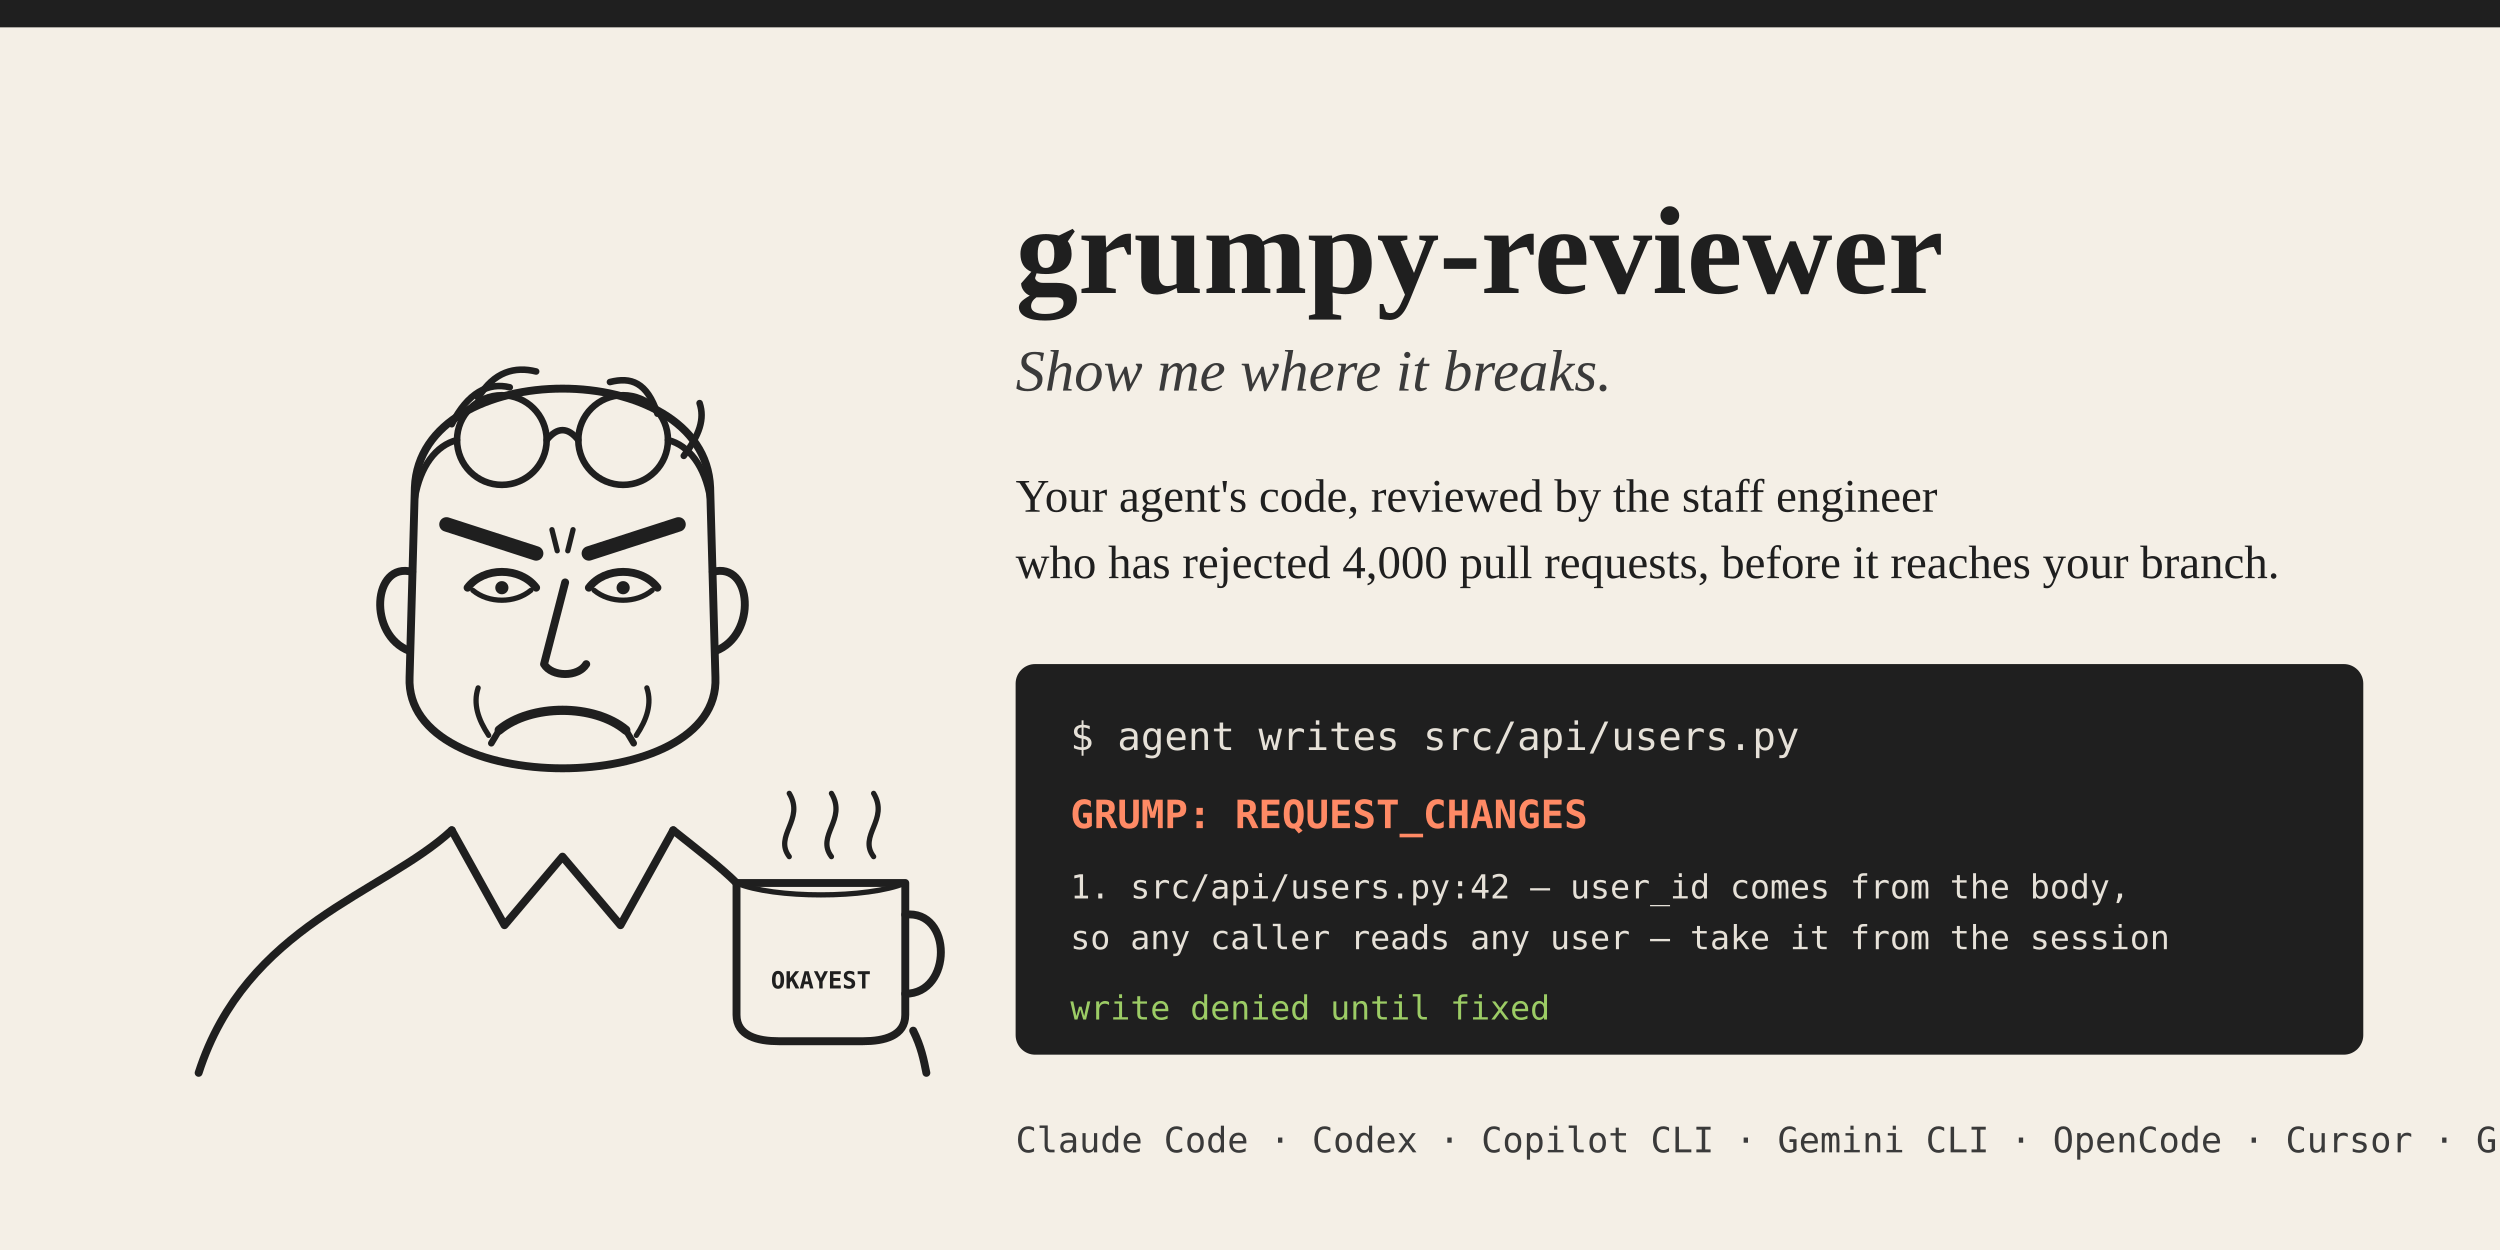
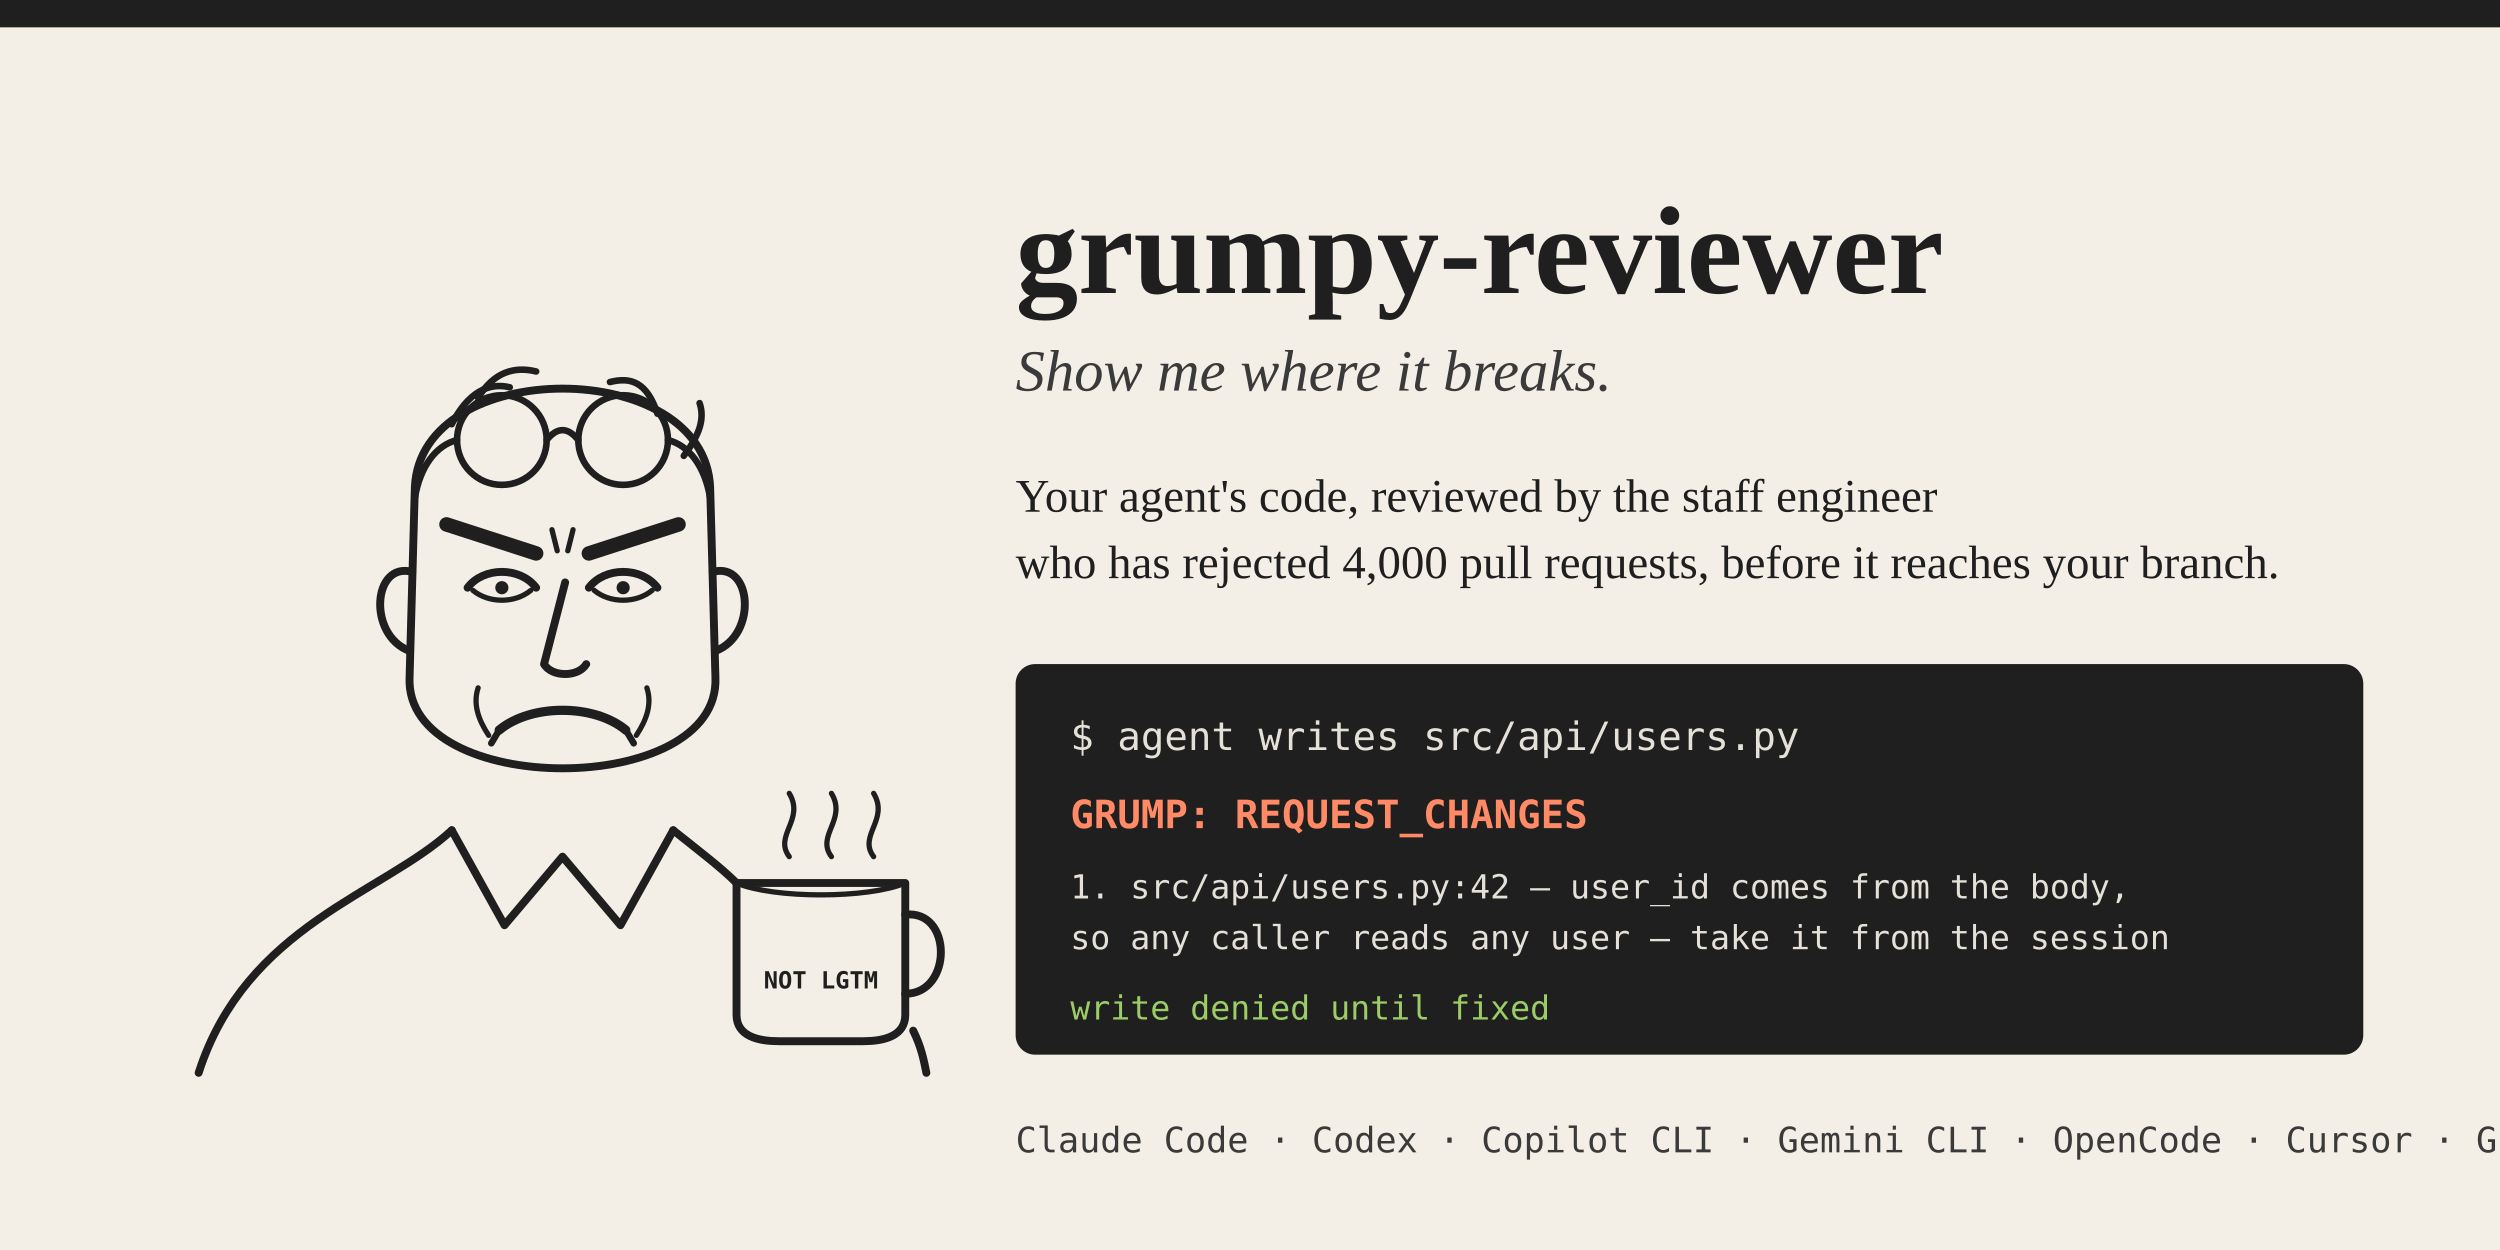
<svg xmlns="http://www.w3.org/2000/svg" viewBox="0 0 1280 640" width="1280" height="640" role="img" aria-labelledby="t">
  <defs>
    <style>
      .serif { font-family: Georgia, "Iowan Old Style", "Times New Roman", serif; }
      .mono { font-family: Menlo, Consolas, "DejaVu Sans Mono", monospace; }
    </style>
  </defs>
  <rect width="1280" height="640" fill="#f4efe6" />
  <rect x="0" y="0" width="1280" height="14" fill="#1f1f1f" />
  <g transform="translate(72,120) scale(1.35)">
    <g fill="none" stroke="#1f1f1f" stroke-width="3" stroke-linecap="round" stroke-linejoin="round">
      <path d="M 22 318 C 40 262, 92 250, 118 226" />
      <path d="M 202 226 C 212 234, 220 240, 226 246" />
      <path d="M 293 302 C 296 308, 297 313, 298 318" />
      <path d="M 118 226 L 138 262 L 160 236 L 182 262 L 202 226" />
      <path d="M 104 96 C 106 46, 214 46, 216 96 L 218 168 C 220 214, 100 214, 102 168 Z" />
      <path d="M 103 128 C 88 124, 86 152, 102 158" />
      <path d="M 217 128 C 232 124, 234 152, 218 158" />
      <path d="M 118 72 C 124 60, 132 56, 140 58" stroke-width="2.5" />
      <path d="M 128 62 C 134 52, 142 50, 150 52" stroke-width="2.5" />
      <path d="M 196 68 C 192 56, 186 54, 178 56" stroke-width="2.5" />
      <path d="M 206 84 C 212 76, 214 70, 212 64" stroke-width="2.5" />
      <circle cx="137" cy="78" r="17" stroke-width="2.5" />
      <circle cx="183" cy="78" r="17" stroke-width="2.5" />
      <path d="M 154 78 C 158 73, 162 73, 166 78" stroke-width="2.5" />
      <path d="M 120 78 C 112 80, 106 88, 104 100" stroke-width="2.5" />
      <path d="M 200 78 C 208 80, 214 88, 216 100" stroke-width="2.5" />
      <path d="M 116 110 L 150 121" stroke-width="5.5" />
      <path d="M 204 110 L 170 121" stroke-width="5.5" />
      <path d="M 156 112 L 158 120 M 164 112 L 162 120" stroke-width="2" />
      <path d="M 124 134 C 130 126, 144 126, 150 134" />
      <path d="M 126 135 C 132 140, 142 140, 148 135" stroke-width="2" />
      <circle cx="137" cy="134" r="2.5" fill="#1f1f1f" stroke="none" />
      <path d="M 170 134 C 176 126, 190 126, 196 134" />
      <path d="M 172 135 C 178 140, 188 140, 194 135" stroke-width="2" />
      <circle cx="183" cy="134" r="2.5" fill="#1f1f1f" stroke="none" />
      <path d="M 161 132 L 153 163 C 156 168, 166 168, 169 163" />
      <path d="M 136 188 C 148 178, 172 178, 184 188" stroke-width="3.5" />
      <path d="M 136 188 L 133 193 M 184 188 L 187 193" stroke-width="2.5" />
      <path d="M 128 172 C 126 178, 128 184, 132 190" stroke-width="2" />
      <path d="M 192 172 C 194 178, 192 184, 188 190" stroke-width="2" />
      <path d="M 226 246 L 226 296 C 226 304, 234 306, 242 306 L 274 306 C 282 306, 290 304, 290 296 L 290 246 Z" />
      <path d="M 290 258 C 308 256, 308 288, 290 288" />
      <path d="M 226 246 C 240 252, 276 252, 290 246" stroke-width="2" />
      <path d="M 246 236 C 240 228, 252 222, 246 212" stroke-width="2" />
      <path d="M 262 236 C 256 228, 268 222, 262 212" stroke-width="2" />
      <path d="M 278 236 C 272 228, 284 222, 278 212" stroke-width="2" />
    </g>
-     <text x="258" y="286" class="mono" font-size="9" font-weight="700" text-anchor="middle" fill="#1f1f1f">OKAYEST</text>
+     <text x="258" y="286" class="mono" font-size="9" font-weight="700" text-anchor="middle" fill="#1f1f1f">NOT LGTM</text>
  </g>
  <text x="520" y="150" class="serif" font-size="64" font-weight="700" fill="#1f1f1f">grumpy-reviewer</text>
  <text x="520" y="200" class="serif" font-size="30" font-style="italic" fill="#3a3a3a">Show me where it breaks.</text>
  <text x="520" y="262" class="serif" font-size="24" fill="#1f1f1f">Your agent's code, reviewed by the staff engineer</text>
  <text x="520" y="296" class="serif" font-size="24" fill="#1f1f1f">who has rejected 4,000 pull requests, before it reaches your branch.</text>
  <rect x="520" y="340" width="690" height="200" rx="10" fill="#1f1f1f" />
  <text x="548" y="384" class="mono" font-size="20" fill="#e6e1d8">$ agent writes src/api/users.py</text>
  <text x="548" y="424" class="mono" font-size="20" font-weight="700" fill="#ff8a65">GRUMP: REQUEST_CHANGES</text>
  <text x="548" y="460" class="mono" font-size="17" fill="#e6e1d8">1. src/api/users.py:42 — user_id comes from the body,</text>
  <text x="548" y="486" class="mono" font-size="17" fill="#e6e1d8">   so any caller reads any user — take it from the session</text>
  <text x="548" y="522" class="mono" font-size="17" fill="#9ccc65">write denied until fixed</text>
  <text x="520" y="590" class="mono" font-size="18" fill="#3a3a3a">Claude Code · Codex · Copilot CLI · Gemini CLI · OpenCode · Cursor · GitHub Action</text>
</svg>
